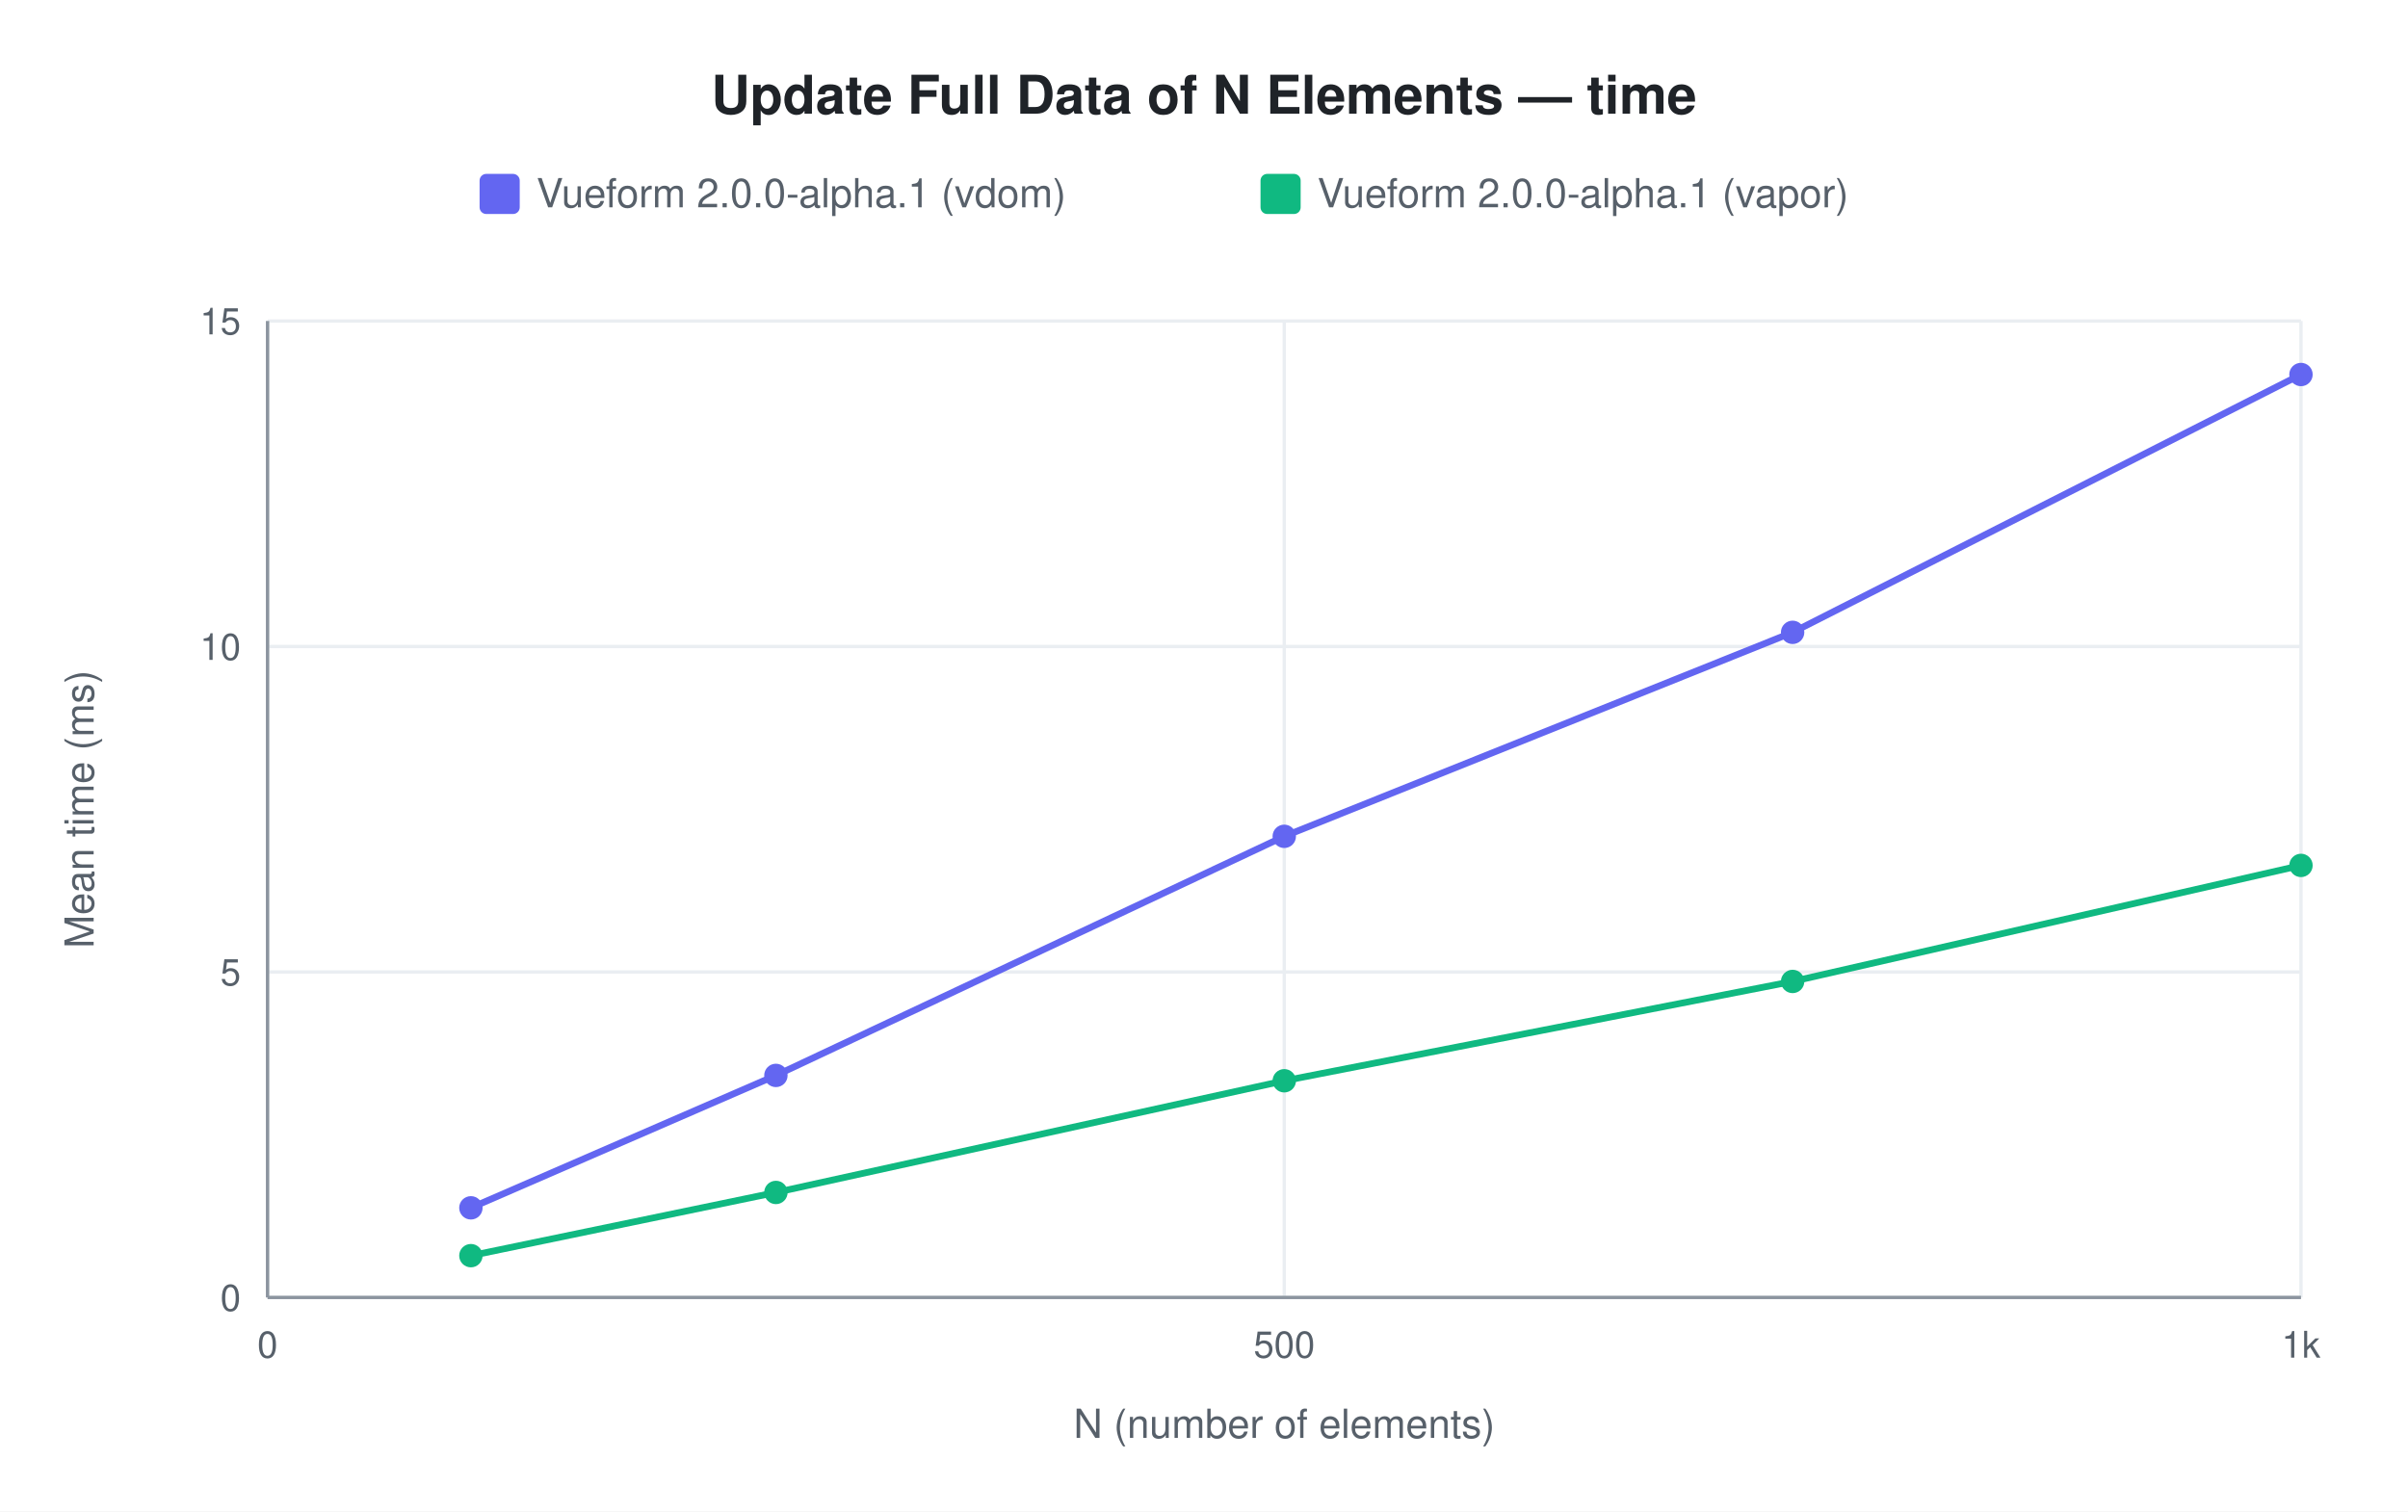
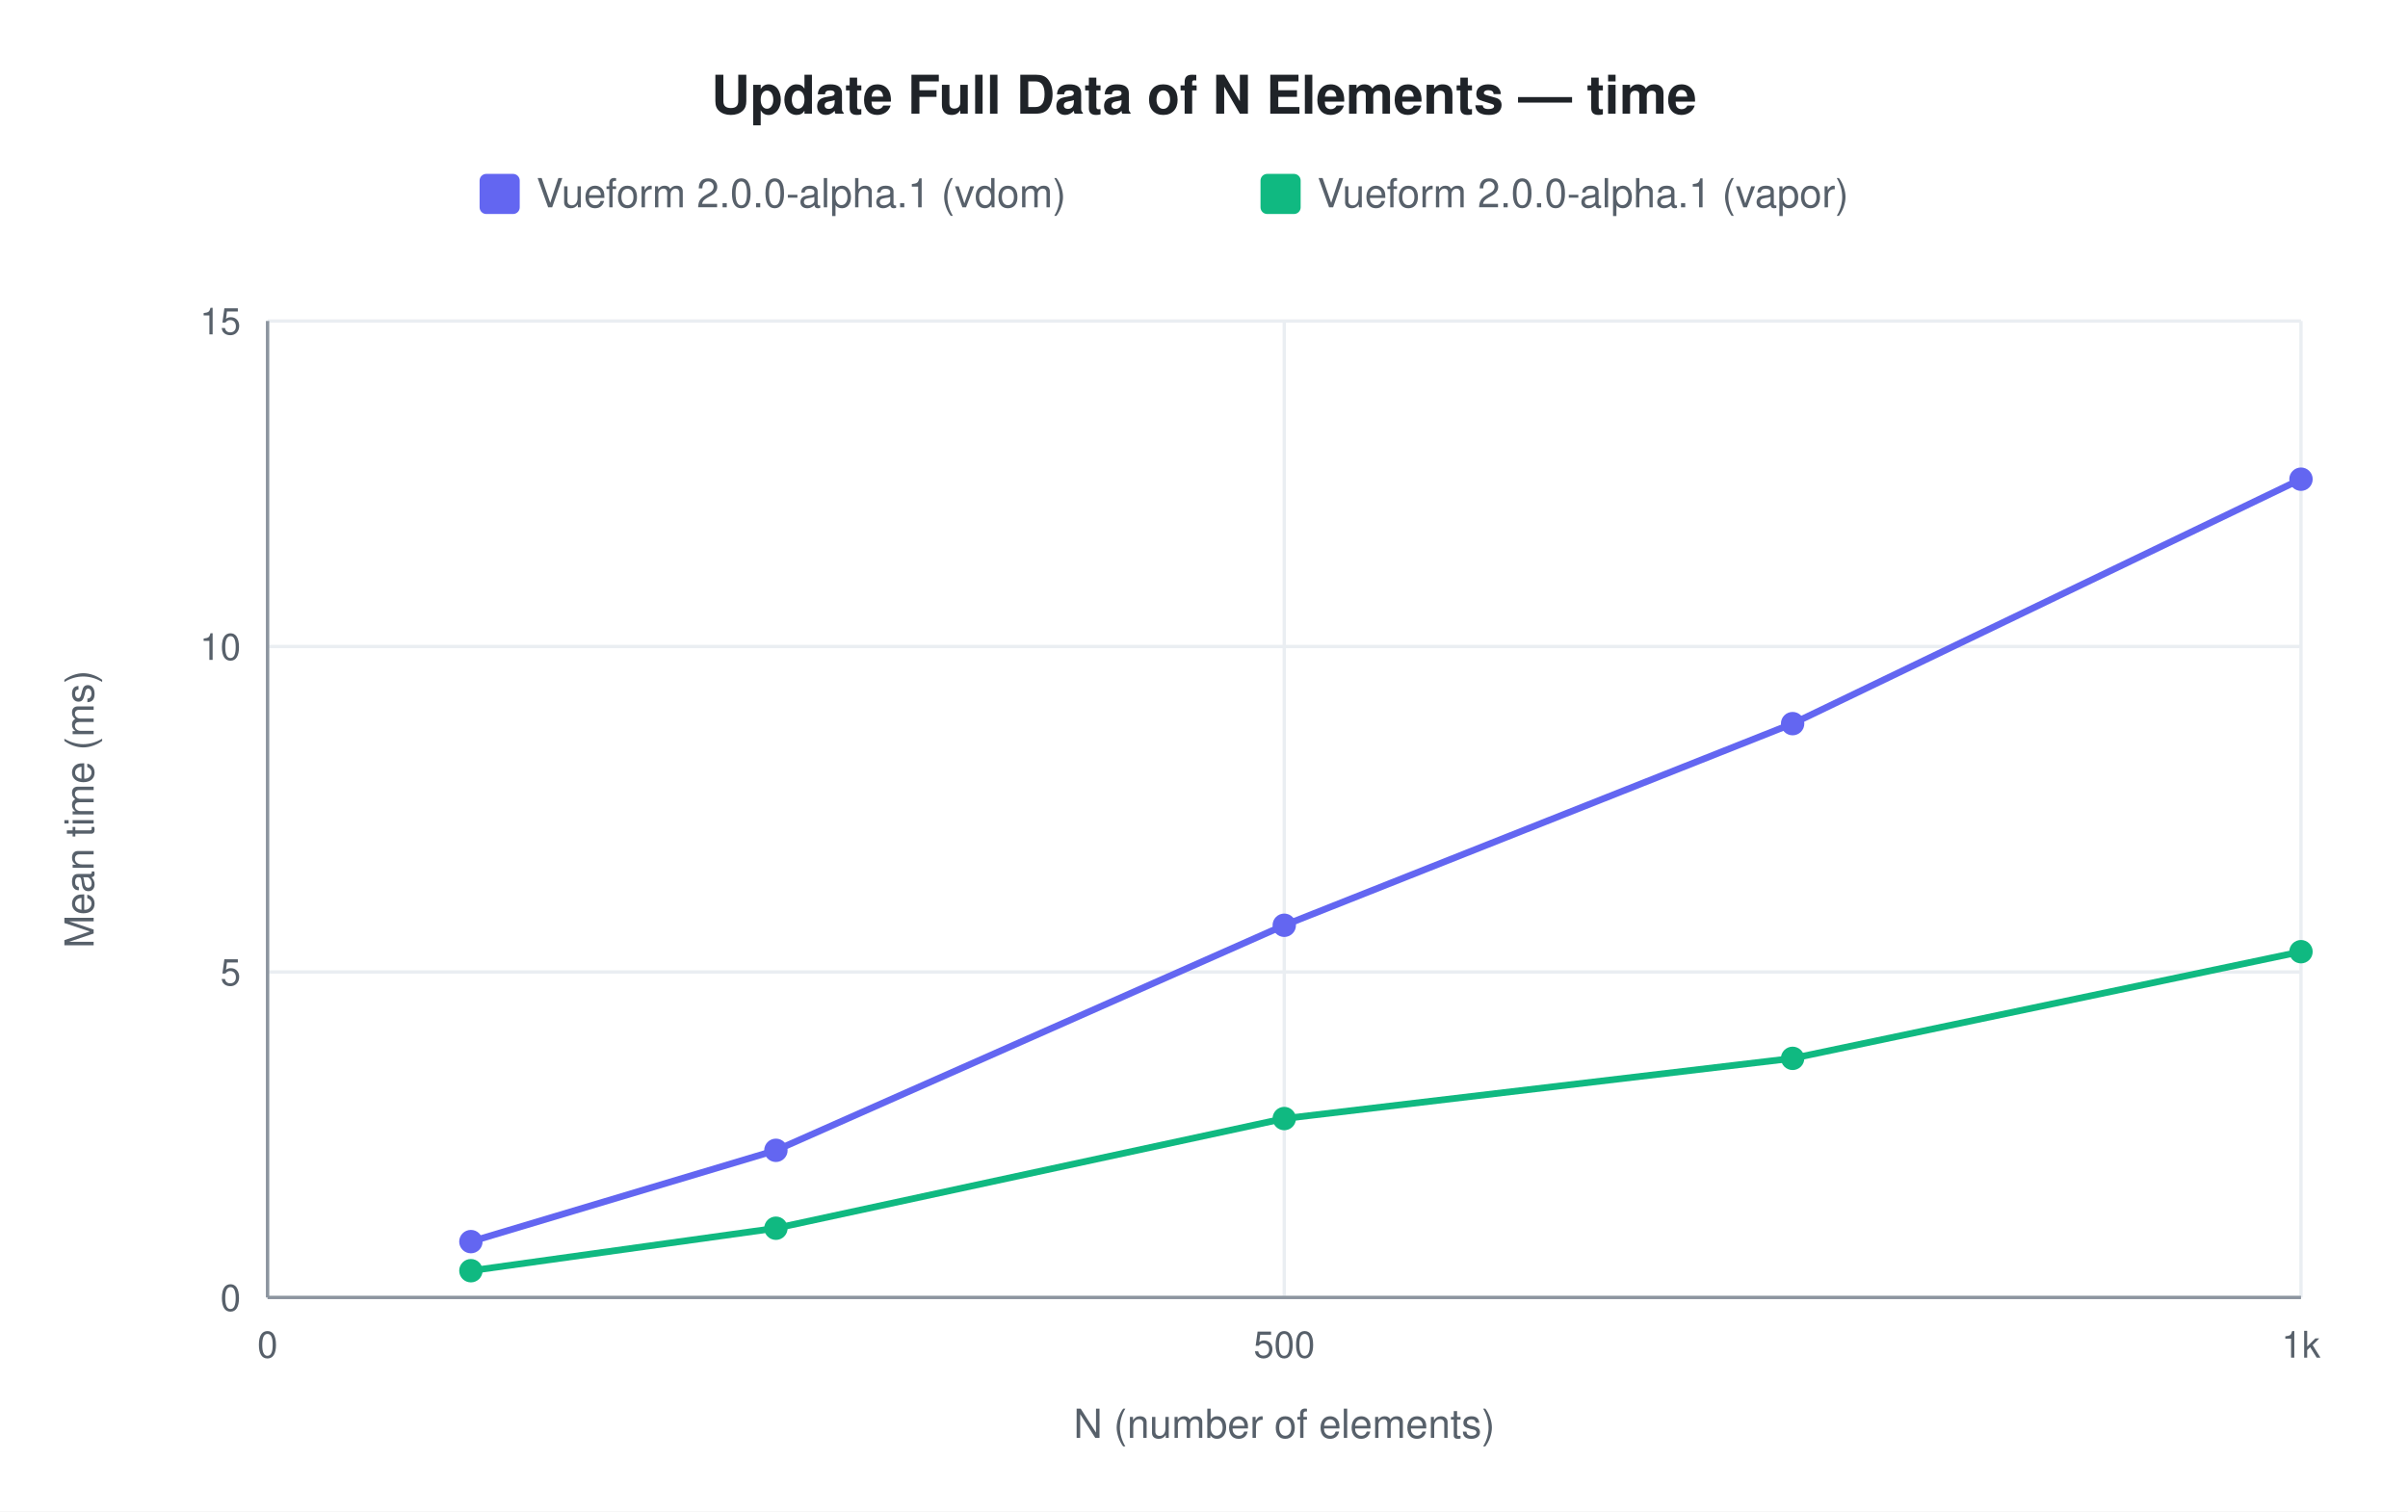
<svg xmlns="http://www.w3.org/2000/svg" width="720" height="452" viewBox="0 0 720 452" font-family="-apple-system, 'Segoe UI', Helvetica, Arial, sans-serif">
  <rect width="720" height="452" fill="#ffffff" />
  <text x="360" y="34" font-size="16" font-weight="600" fill="#1f2328" text-anchor="middle">Update Full Data of N Elements — time</text>
  <rect x="143.4" y="52" width="12" height="12" rx="2" fill="#6366f1" />
  <text x="160.4" y="62" font-size="12" fill="#57606a">Vueform 2.0.0-alpha.1 (vdom)</text>
  <rect x="376.9" y="52" width="12" height="12" rx="2" fill="#10b981" />
  <text x="393.9" y="62" font-size="12" fill="#57606a">Vueform 2.0.0-alpha.1 (vapor)</text>
  <line x1="80" y1="388" x2="688" y2="388" stroke="#eaeef2" stroke-width="1" />
  <text x="72" y="392" font-size="11" fill="#57606a" text-anchor="end">0</text>
  <line x1="80" y1="290.667" x2="688" y2="290.667" stroke="#eaeef2" stroke-width="1" />
  <text x="72" y="294.667" font-size="11" fill="#57606a" text-anchor="end">5</text>
  <line x1="80" y1="193.333" x2="688" y2="193.333" stroke="#eaeef2" stroke-width="1" />
  <text x="72" y="197.333" font-size="11" fill="#57606a" text-anchor="end">10</text>
  <line x1="80" y1="96" x2="688" y2="96" stroke="#eaeef2" stroke-width="1" />
  <text x="72" y="100" font-size="11" fill="#57606a" text-anchor="end">15</text>
  <line x1="80" y1="96" x2="80" y2="388" stroke="#eaeef2" stroke-width="1" />
  <text x="80" y="406" font-size="11" fill="#57606a" text-anchor="middle">0</text>
  <line x1="384" y1="96" x2="384" y2="388" stroke="#eaeef2" stroke-width="1" />
  <text x="384" y="406" font-size="11" fill="#57606a" text-anchor="middle">500</text>
  <line x1="688" y1="96" x2="688" y2="388" stroke="#eaeef2" stroke-width="1" />
  <text x="688" y="406" font-size="11" fill="#57606a" text-anchor="middle">1k</text>
  <line x1="80" y1="388" x2="688" y2="388" stroke="#8c959f" stroke-width="1" />
  <line x1="80" y1="96" x2="80" y2="388" stroke="#8c959f" stroke-width="1" />
  <text x="384" y="430" font-size="12" fill="#57606a" text-anchor="middle">N (number of elements)</text>
  <text x="28" y="242" font-size="12" fill="#57606a" text-anchor="middle" transform="rotate(-90 28 242)">Mean time (ms)</text>
-   <polyline points="140.8,361.2 232.0,321.6 384.0,250.1 536.0,189.1 688.0,112.0" fill="none" stroke="#6366f1" stroke-width="2" />
-   <circle cx="140.8" cy="361.2" r="3.5" fill="#6366f1" />
-   <circle cx="232.0" cy="321.6" r="3.5" fill="#6366f1" />
-   <circle cx="384.0" cy="250.1" r="3.5" fill="#6366f1" />
-   <circle cx="536.0" cy="189.1" r="3.5" fill="#6366f1" />
-   <circle cx="688.0" cy="112.0" r="3.5" fill="#6366f1" />
-   <polyline points="140.8,375.5 232.0,356.6 384.0,323.2 536.0,293.5 688.0,258.8" fill="none" stroke="#10b981" stroke-width="2" />
-   <circle cx="140.8" cy="375.5" r="3.5" fill="#10b981" />
-   <circle cx="232.0" cy="356.6" r="3.5" fill="#10b981" />
-   <circle cx="384.0" cy="323.2" r="3.5" fill="#10b981" />
-   <circle cx="536.0" cy="293.5" r="3.5" fill="#10b981" />
-   <circle cx="688.0" cy="258.8" r="3.5" fill="#10b981" />
+   <polyline points="140.8,371.3 232.0,344.0 384.0,276.7 536.0,216.4 688.0,143.3" fill="none" stroke="#6366f1" stroke-width="2" />
+   <circle cx="140.8" cy="371.3" r="3.5" fill="#6366f1" />
+   <circle cx="232.0" cy="344.0" r="3.5" fill="#6366f1" />
+   <circle cx="384.0" cy="276.7" r="3.5" fill="#6366f1" />
+   <circle cx="536.0" cy="216.4" r="3.5" fill="#6366f1" />
+   <circle cx="688.0" cy="143.3" r="3.5" fill="#6366f1" />
+   <polyline points="140.8,380.0 232.0,367.3 384.0,334.5 536.0,316.5 688.0,284.6" fill="none" stroke="#10b981" stroke-width="2" />
+   <circle cx="140.8" cy="380.0" r="3.5" fill="#10b981" />
+   <circle cx="232.0" cy="367.3" r="3.5" fill="#10b981" />
+   <circle cx="384.0" cy="334.5" r="3.5" fill="#10b981" />
+   <circle cx="536.0" cy="316.5" r="3.5" fill="#10b981" />
+   <circle cx="688.0" cy="284.6" r="3.5" fill="#10b981" />
</svg>
